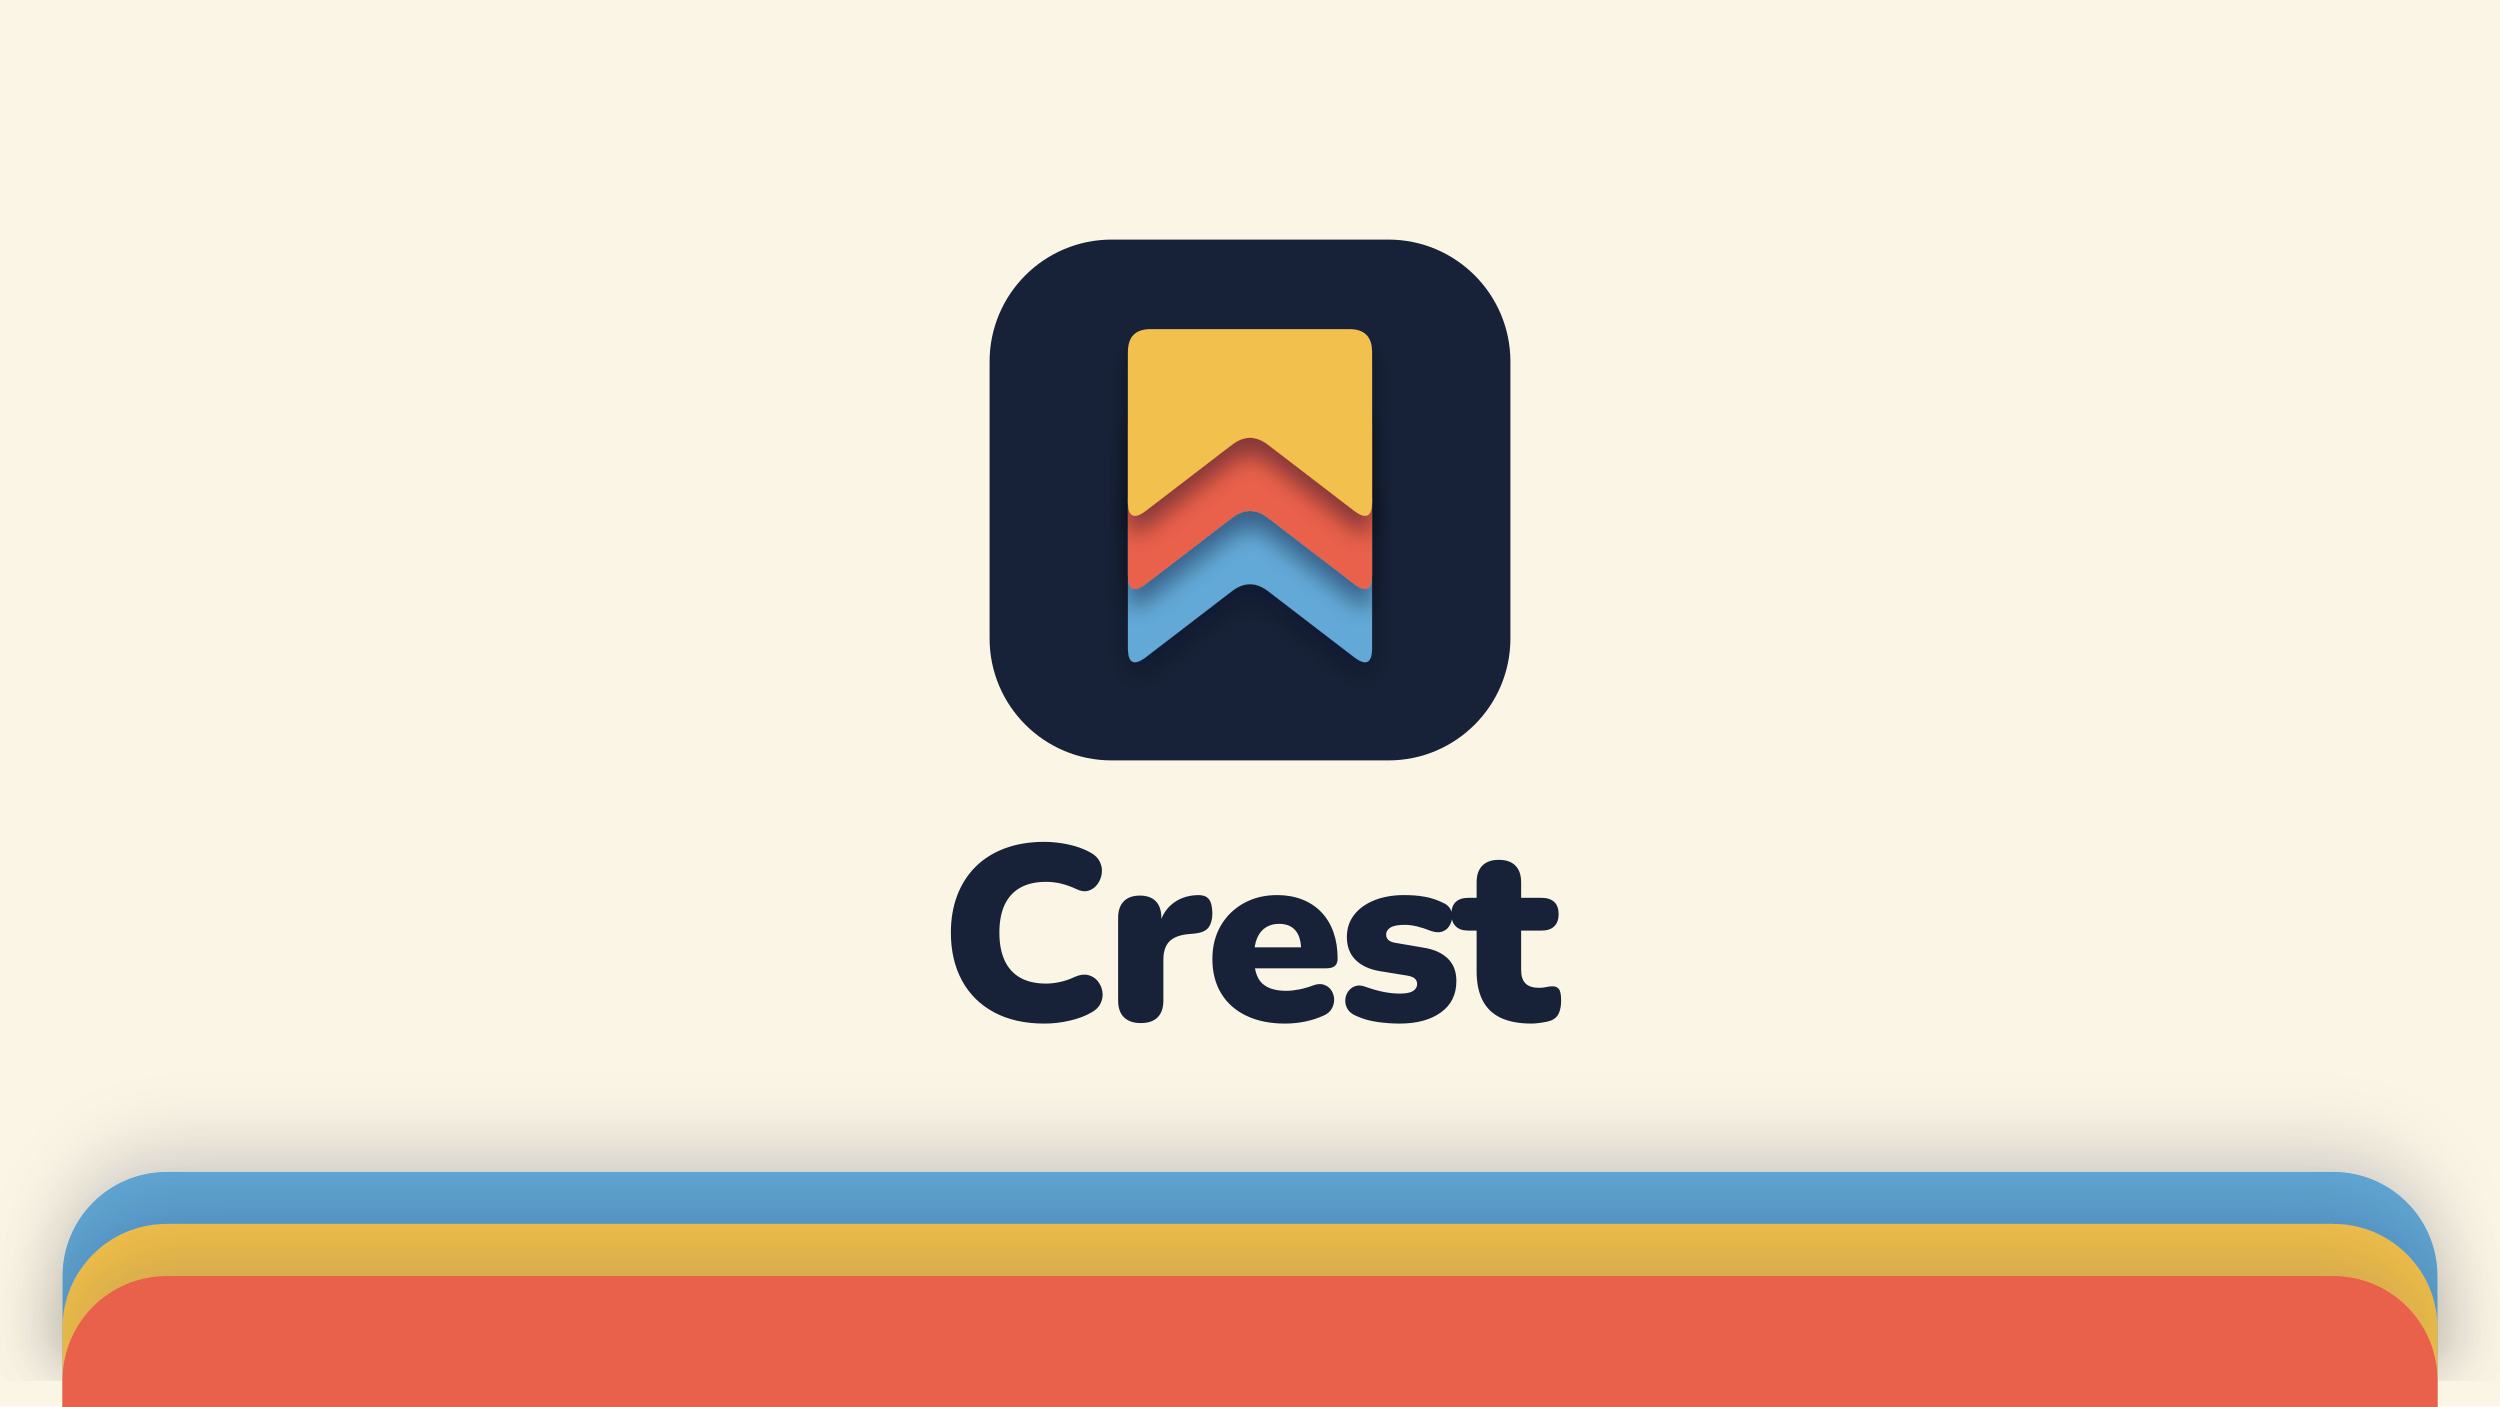
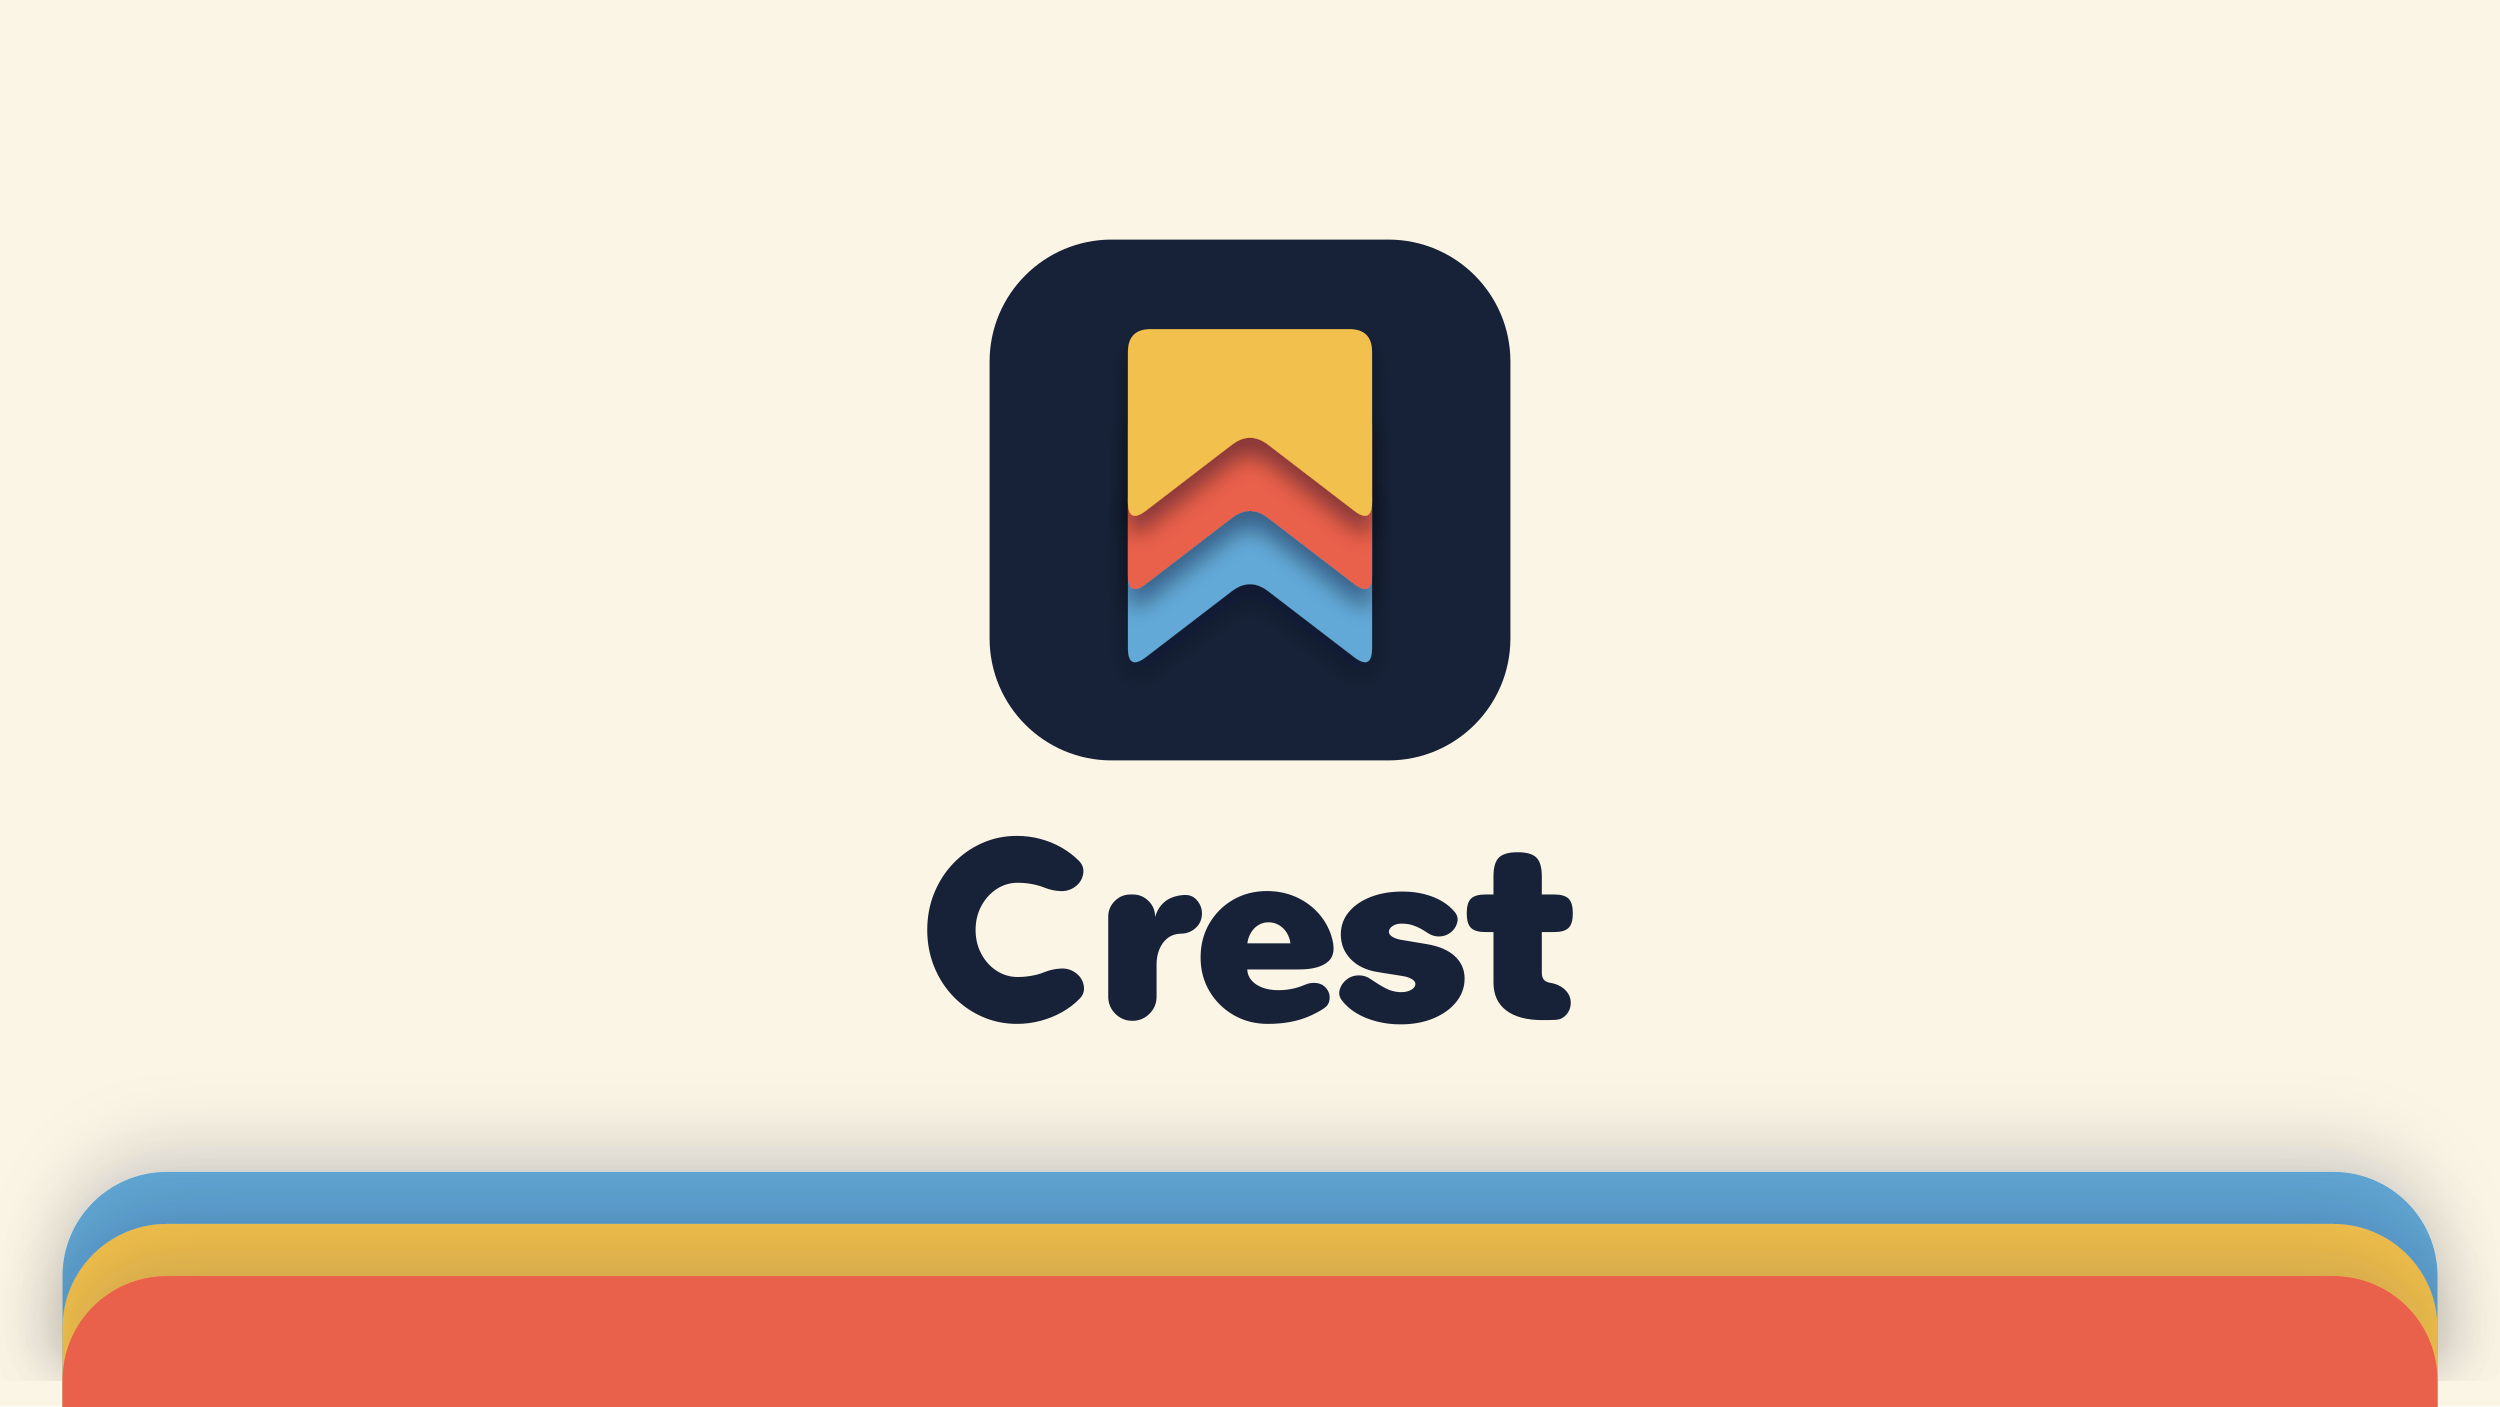
<svg xmlns="http://www.w3.org/2000/svg" width="960" height="540" viewBox="0 0 960 540">
  <rect width="960" height="540" fill="#FBF5E6" />
  <g transform="translate(380 92) scale(3.125)">
    <defs>
      <filter id="k31" x="-40%" y="-40%" width="180%" height="200%">
        <feDropShadow dx="0" dy="2.2" stdDeviation="1.3" flood-color="#060A14" flood-opacity=".42" />
      </filter>
      <filter id="k32" x="-40%" y="-40%" width="180%" height="200%">
        <feDropShadow dx="0" dy="1.6" stdDeviation="1.6" flood-color="#060A14" flood-opacity=".3" />
      </filter>
    </defs>
    <rect width="64" height="64" rx="15" fill="#172238" />
    <path d="M17 13.8Q17 11 19.8 11L44.2 11Q47 11 47 13.8L47 32.2Q47 35 44.78 33.3L34.22 25.2Q32 23.5 29.78 25.2L19.22 33.3Q17 35 17 32.2Z" transform="translate(0 18)" fill="#62A9D8" filter="url(#k32)" />
    <path d="M17 13.8Q17 11 19.8 11L44.2 11Q47 11 47 13.8L47 32.2Q47 35 44.78 33.3L34.22 25.2Q32 23.5 29.78 25.2L19.22 33.3Q17 35 17 32.2Z" transform="translate(0 9)" fill="#E9604B" filter="url(#k31)" />
    <path d="M17 13.8Q17 11 19.8 11L44.2 11Q47 11 47 13.8L47 32.2Q47 35 44.78 33.3L34.22 25.2Q32 23.5 29.78 25.2L19.22 33.3Q17 35 17 32.2Z" fill="#F2C14E" filter="url(#k31)" />
  </g>
-   <path fill="#172238" transform="translate(360.72 392.00) scale(0.096 -0.096)" d="M420.0 -11Q303.0 -11 219.0 34.0Q135.0 79 90.5 161.0Q46.0 243 46.0 353Q46.0 435 71.5 502.0Q97.0 569 145.5 617.0Q194.0 665 263.5 690.5Q333.0 716 420.0 716Q466.0 716 515.5 705.5Q565.0 695 603.0 674Q631.0 659 642.0 636.0Q653.0 613 649.5 589.0Q646.0 565 632.0 546.0Q618.0 527 596.0 520.5Q574.0 514 548.0 527Q518.0 541 488.5 548.5Q459.0 556 427.0 556Q365.0 556 323.5 532.5Q282.0 509 261.0 464.0Q240.0 419 240.0 353Q240.0 287 261.0 241.5Q282.0 196 323.5 172.5Q365.0 149 427.0 149Q453.0 149 483.0 155.5Q513.0 162 542.0 176Q572.0 189 595.5 183.0Q619.0 177 633.5 159.0Q648.0 141 652.0 117.5Q656.0 94 645.5 71.0Q635.0 48 609.0 34Q574.0 13 522.5 1.0Q471.0 -11 420.0 -11Z M806.0 -9Q762.0 -9 738.5 14.0Q715.0 37 715.0 81V412Q715.0 455 737.5 478.0Q760.0 501 802.0 501Q844.0 501 866.0 478.0Q888.0 455 888.0 412V371H878.0Q888.0 431 929.5 466.0Q971.0 501 1033.0 503Q1062.0 504 1076.5 488.5Q1091.0 473 1092.0 431Q1092.0 395 1077.0 374.0Q1062.0 353 1020.0 349L997.0 347Q944.0 342 920.0 317.5Q896.0 293 896.0 245V81Q896.0 37 873.0 14.0Q850.0 -9 806.0 -9Z M1383.0 -11Q1293.0 -11 1227.5 20.5Q1162.0 52 1127.0 110.0Q1092.0 168 1092.0 247Q1092.0 323 1125.5 380.5Q1159.0 438 1217.5 470.5Q1276.0 503 1351.0 503Q1406.0 503 1451.0 485.5Q1496.0 468 1528.0 434.5Q1560.0 401 1576.5 354.0Q1593.0 307 1593.0 249Q1593.0 229 1582.0 219.5Q1571.0 210 1547.0 210H1241.0V294H1463.0L1447.0 281Q1447.0 318 1437.0 341.0Q1427.0 364 1407.5 376.0Q1388.0 388 1359.0 388Q1328.0 388 1305.5 373.5Q1283.0 359 1271.0 331.0Q1259.0 303 1259.0 261V252Q1259.0 181 1290.5 150.5Q1322.0 120 1388.0 120Q1410.0 120 1438.5 125.5Q1467.0 131 1493.0 141Q1519.0 151 1538.0 144.5Q1557.0 138 1567.5 122.5Q1578.0 107 1579.0 87.5Q1580.0 68 1570.0 49.5Q1560.0 31 1537.0 21Q1502.0 5 1462.5 -3.0Q1423.0 -11 1383.0 -11Z M1841.0 -11Q1797.0 -11 1751.5 -4.5Q1706.0 2 1669.0 19Q1644.0 29 1633.5 46.0Q1623.0 63 1623.5 82.0Q1624.0 101 1634.5 116.5Q1645.0 132 1662.5 138.5Q1680.0 145 1702.0 137Q1744.0 122 1777.5 115.5Q1811.0 109 1842.0 109Q1879.0 109 1895.0 119.5Q1911.0 130 1911.0 147Q1911.0 162 1900.5 170.0Q1890.0 178 1871.0 181L1760.0 199Q1698.0 210 1664.0 244.5Q1630.0 279 1630.0 335Q1630.0 387 1659.5 424.5Q1689.0 462 1740.5 482.5Q1792.0 503 1859.0 503Q1904.0 503 1941.0 496.5Q1978.0 490 2013.0 473Q2035.0 464 2044.0 447.0Q2053.0 430 2051.0 411.5Q2049.0 393 2038.5 377.5Q2028.0 362 2010.0 356.5Q1992.0 351 1968.0 359Q1935.0 372 1909.5 378.0Q1884.0 384 1862.0 384Q1821.0 384 1804.0 373.0Q1787.0 362 1787.0 345Q1787.0 332 1796.0 323.5Q1805.0 315 1824.0 312L1935.0 293Q1999.0 283 2033.5 249.5Q2068.0 216 2068.0 159Q2068.0 78 2006.0 33.5Q1944.0 -11 1841.0 -11Z M2369.0 -11Q2294.0 -11 2245.5 12.0Q2197.0 35 2173.0 81.5Q2149.0 128 2149.0 198V361H2115.0Q2083.0 361 2065.5 378.0Q2048.0 395 2048.0 427Q2048.0 459 2065.5 475.5Q2083.0 492 2115.0 492H2149.0V554Q2149.0 598 2172.0 621.0Q2195.0 644 2238.0 644Q2281.0 644 2304.0 621.0Q2327.0 598 2327.0 554V492H2409.0Q2442.0 492 2459.5 475.5Q2477.0 459 2477.0 427Q2477.0 395 2459.5 378.0Q2442.0 361 2409.0 361H2327.0V204Q2327.0 167 2344.5 149.5Q2362.0 132 2400.0 132Q2414.0 132 2427.0 135.0Q2440.0 138 2451.0 138Q2467.0 139 2477.0 128.5Q2487.0 118 2487.0 81Q2487.0 51 2478.0 30.5Q2469.0 10 2446.0 1Q2432.0 -4 2408.0 -7.5Q2384.0 -11 2369.0 -11Z" />
+   <path fill="#172238" transform="translate(355.31 392.00) scale(0.04688 -0.04688)" d="M1265.0 182Q1202.0 117 1120.0 71.0Q1038.0 25 944.0 0.0Q850.0 -25 751.0 -25Q598.0 -25 464.5 34.5Q331.0 94 230.0 199.0Q129.0 304 72.5 444.0Q16.0 584 16.0 744Q16.0 905 72.5 1045.0Q129.0 1185 230.0 1290.5Q331.0 1396 464.5 1455.5Q598.0 1515 751.0 1515Q850.0 1515 943.0 1490.0Q1036.0 1465 1116.5 1419.0Q1197.0 1373 1259.0 1310Q1304.0 1265 1293.0 1202.5Q1282.0 1140 1231.0 1101Q1177.0 1060 1109.5 1062.5Q1042.0 1065 979.0 1090Q945.0 1104 908.0 1113.0Q871.0 1122 833.0 1126.5Q795.0 1131 758.0 1131Q662.0 1131 583.5 1079.0Q505.0 1027 458.5 939.5Q412.0 852 412.0 744Q412.0 637 458.5 549.5Q505.0 462 583.5 410.5Q662.0 359 758.0 359Q795.0 359 832.5 363.5Q870.0 368 906.5 376.5Q943.0 385 976.0 399Q1041.0 425 1112.0 428.5Q1183.0 432 1238.0 388Q1287.0 350 1298.0 288.5Q1309.0 227 1265.0 182Z M1696.52 0Q1614.52 0 1556.52 58.0Q1498.52 116 1498.52 198V852Q1498.52 928 1552.02 981.5Q1605.52 1035 1681.52 1035H1699.52Q1775.52 1035 1829.02 981.5Q1882.52 928 1882.52 852V850Q1898.52 906 1931.02 945.5Q1963.52 985 2012.02 1006.5Q2060.52 1028 2123.52 1031Q2123.52 1031 2123.52 1031.0Q2123.52 1031 2123.52 1031Q2189.52 1034 2230.52 981.5Q2271.52 929 2265.52 863Q2259.52 798 2209.52 756.0Q2159.52 714 2093.52 714Q2093.52 714 2093.52 714.0Q2093.52 714 2093.52 714Q2030.52 713 1986.02 678.5Q1941.52 644 1918.02 587.5Q1894.52 531 1894.52 464V198Q1894.52 116 1836.52 58.0Q1778.52 0 1696.52 0Z M3267.04 103Q3206.04 63 3136.54 34.0Q3067.04 5 2985.04 -10.0Q2903.04 -25 2805.04 -25Q2650.04 -25 2525.04 47.5Q2400.04 120 2327.54 243.0Q2255.04 366 2255.04 519Q2255.04 674 2326.54 797.0Q2398.04 920 2521.04 991.5Q2644.04 1063 2798.04 1063Q2924.04 1063 3029.54 1017.5Q3135.04 972 3211.04 891.5Q3287.04 811 3323.04 705Q3375.04 551 3300.54 486.0Q3226.04 421 3064.04 421H2637.04Q2639.04 371 2671.54 332.5Q2704.04 294 2761.04 272.5Q2818.04 251 2894.04 251Q2925.04 251 2960.54 255.0Q2996.04 259 3034.04 269.0Q3072.04 279 3111.04 296Q3157.04 316 3206.54 309.5Q3256.04 303 3286.54 264.5Q3317.04 226 3312.04 178.0Q3307.04 130 3267.04 103ZM2811.04 807Q2764.04 807 2727.04 783.5Q2690.04 760 2667.04 721.0Q2644.04 682 2638.04 635H2991.04Q2985.04 682 2961.04 721.0Q2937.04 760 2898.54 783.5Q2860.04 807 2811.04 807Z M4417.56 347Q4417.56 240 4349.56 155.0Q4281.56 70 4163.06 20.5Q4044.56 -29 3893.56 -29Q3788.56 -29 3695.06 -4.5Q3601.56 20 3528.56 64.5Q3455.56 109 3410.56 170Q3380.56 211 3395.56 259.0Q3410.56 307 3452.56 339.5Q3494.56 372 3550.06 372.5Q3605.56 373 3650.56 340Q3715.56 295 3772.06 266.0Q3828.56 237 3888.56 235Q3926.56 234 3954.56 243.0Q3982.56 252 3998.56 267.5Q4014.56 283 4014.56 302Q4014.56 324 3985.56 342.0Q3956.56 360 3903.56 368L3708.56 399Q3566.56 421 3485.06 505.0Q3403.56 589 3403.56 708Q3403.56 811 3468.06 890.0Q3532.56 969 3646.56 1014.0Q3760.56 1059 3909.56 1059Q4005.56 1059 4087.56 1038.0Q4169.56 1017 4233.56 979.0Q4297.56 941 4339.56 888Q4370.56 848 4355.56 799.0Q4340.56 750 4298.56 720Q4259.56 692 4211.06 691.0Q4162.56 690 4121.56 716Q4088.56 738 4057.56 755.0Q4026.56 772 3992.56 783.0Q3958.56 794 3916.56 796Q3861.56 799 3829.56 778.0Q3797.56 757 3797.56 729Q3797.56 707 3823.56 690.0Q3849.56 673 3889.56 665L4109.56 628Q4258.56 603 4338.06 529.0Q4417.56 455 4417.56 347Z M5150.08 1035Q5235.08 1035 5269.58 1000.5Q5304.08 966 5304.08 881Q5304.08 796 5269.58 761.5Q5235.08 727 5150.08 727H5050.08V395Q5050.08 357 5066.58 337.0Q5083.08 317 5121.08 311Q5121.08 311 5121.08 311.0Q5121.08 311 5121.08 311Q5166.08 304 5204.58 281.5Q5243.08 259 5266.08 223.0Q5289.08 187 5287.08 141Q5285.08 89 5250.58 50.0Q5216.08 11 5165.08 8Q5141.08 7 5114.58 6.5Q5088.08 6 5055.08 6Q4862.08 6 4758.08 85.5Q4654.08 165 4654.08 314V727H4589.08Q4504.08 727 4469.58 761.5Q4435.08 796 4435.08 881Q4435.08 966 4469.58 1000.5Q4504.08 1035 4589.08 1035H4654.08V1183Q4654.08 1293 4698.08 1337.0Q4742.08 1381 4852.08 1381Q4962.08 1381 5006.08 1337.0Q5050.08 1293 5050.08 1183V1035Z" />
  <defs>
    <filter id="k33" x="-10%" y="-60%" width="120%" height="200%">
      <feDropShadow dx="0" dy="-10" stdDeviation="14" flood-color="#172238" flood-opacity=".14" />
    </filter>
  </defs>
  <rect x="24" y="450" width="912" height="140" rx="40" fill="#62A9D8" filter="url(#k33)" />
  <rect x="24" y="470" width="912" height="140" rx="40" fill="#F2C14E" filter="url(#k33)" />
  <rect x="24" y="490" width="912" height="140" rx="40" fill="#E9604B" filter="url(#k33)" />
</svg>
